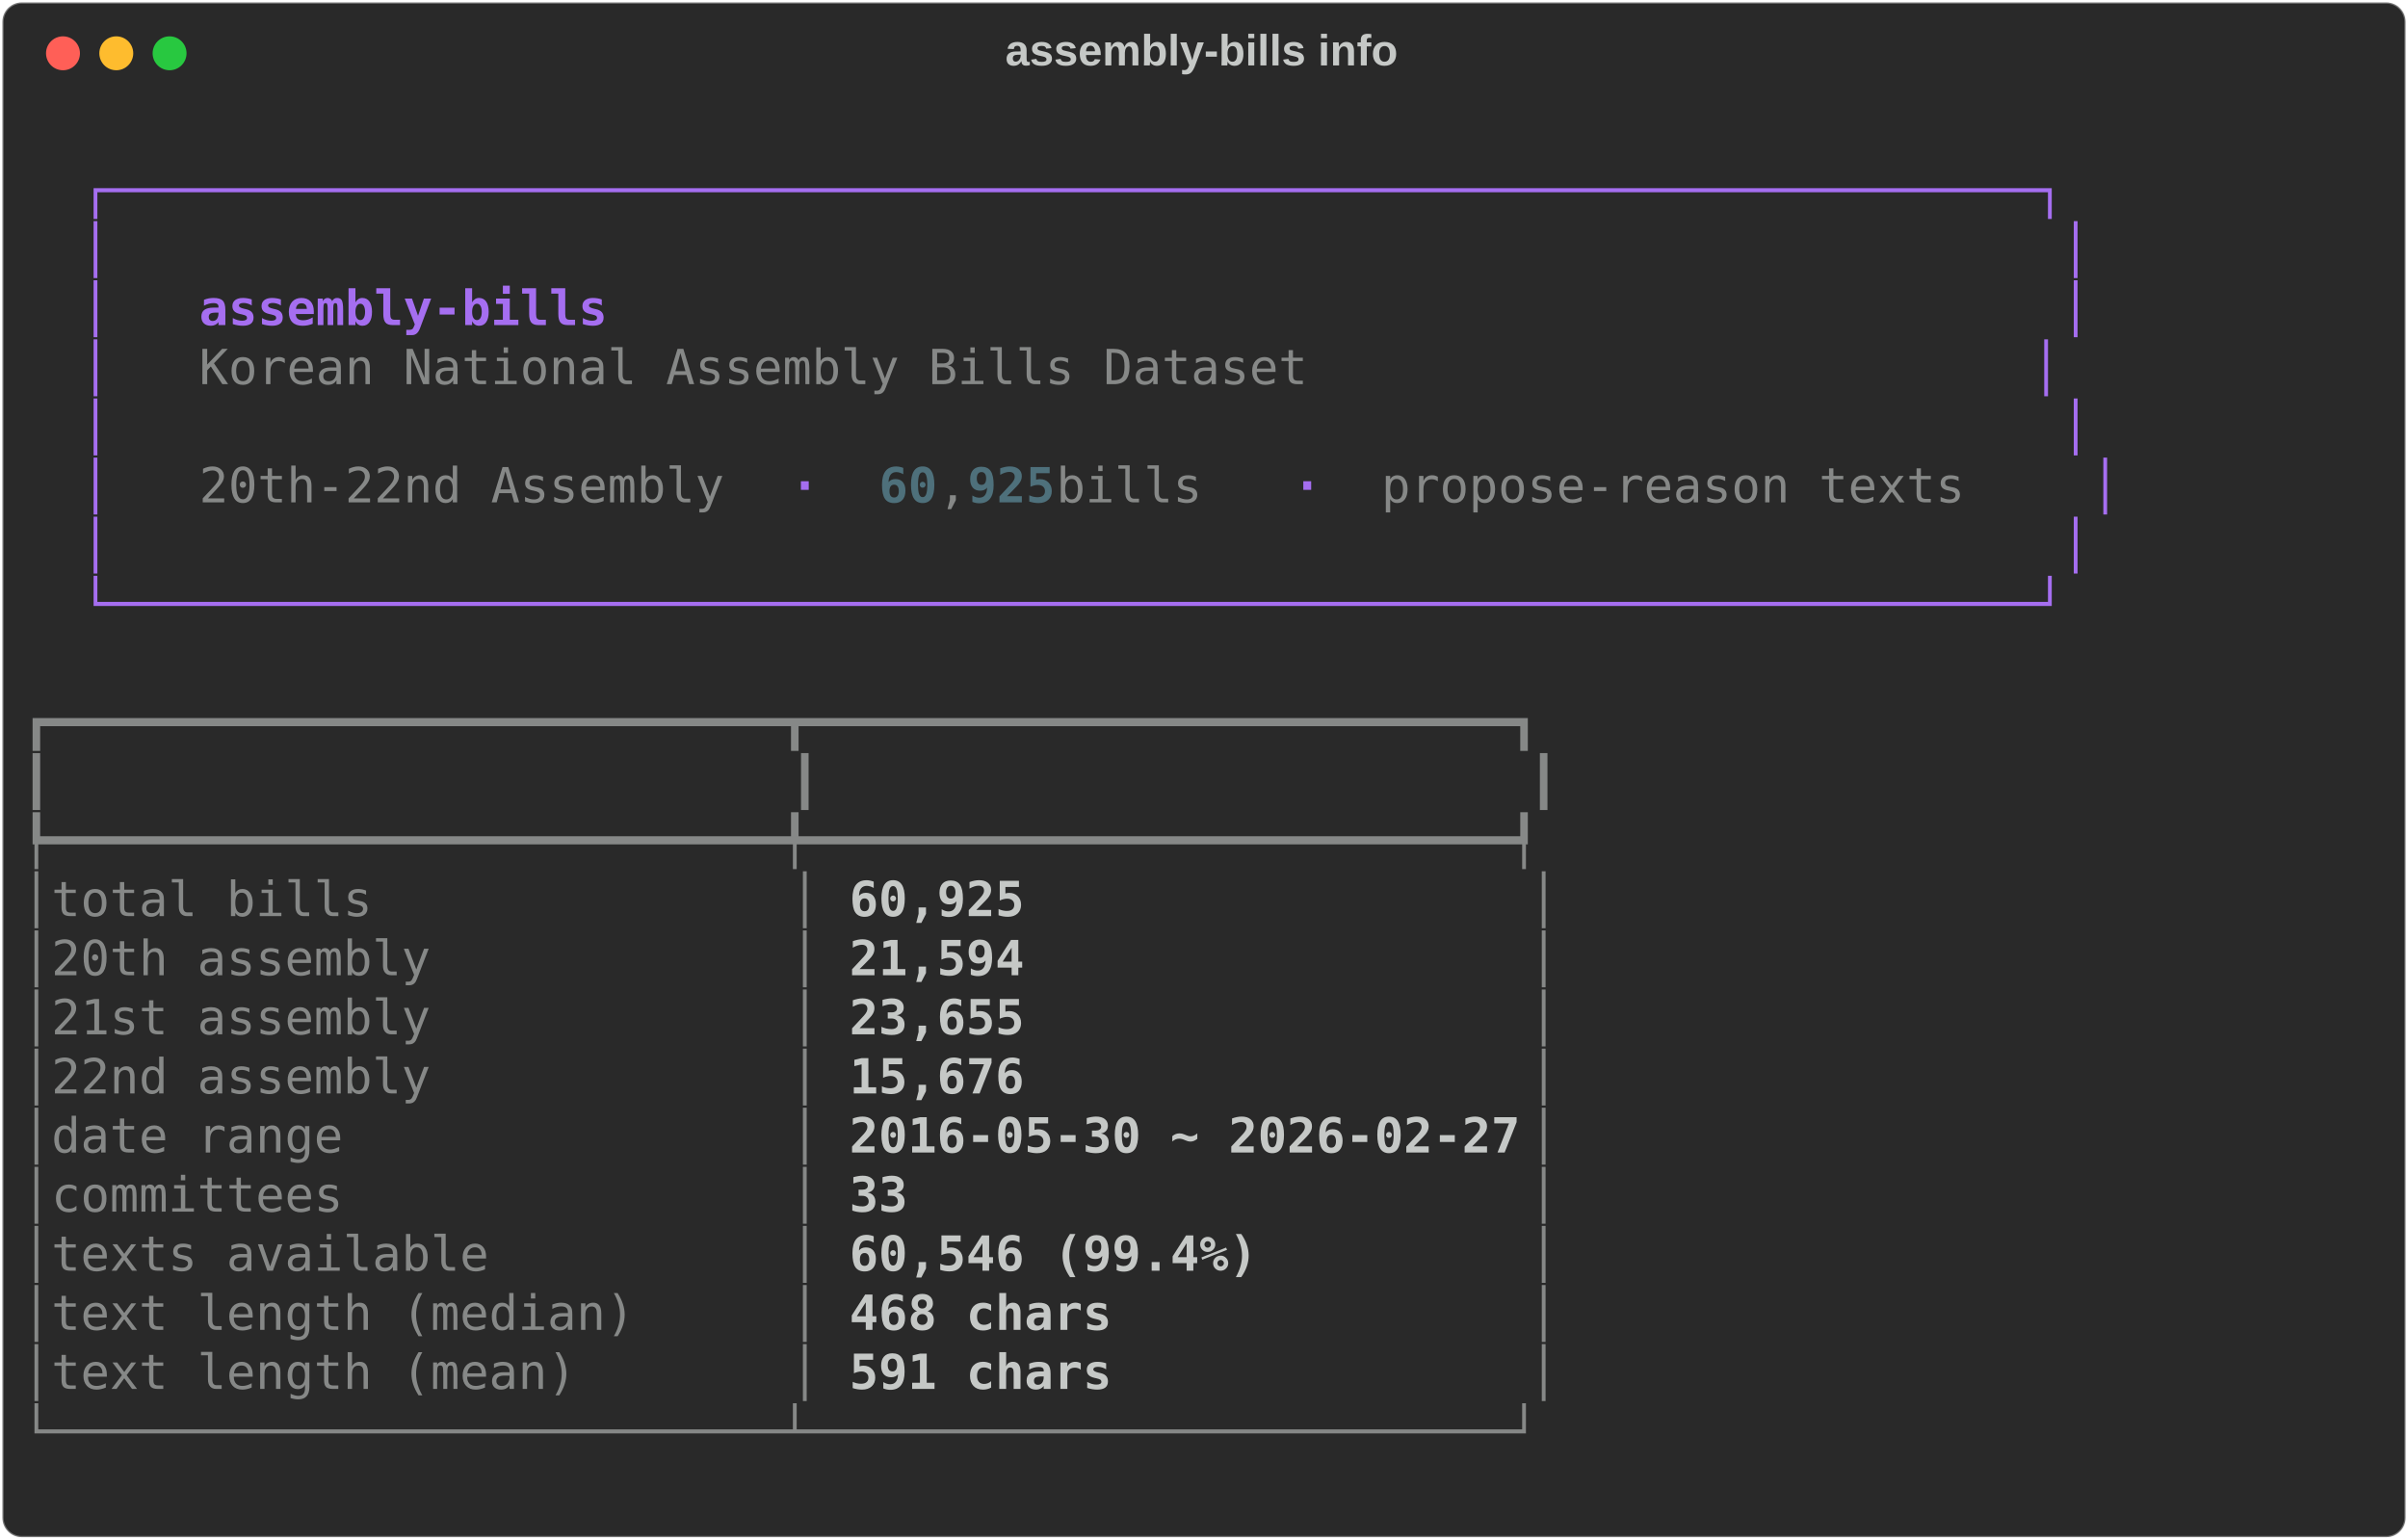
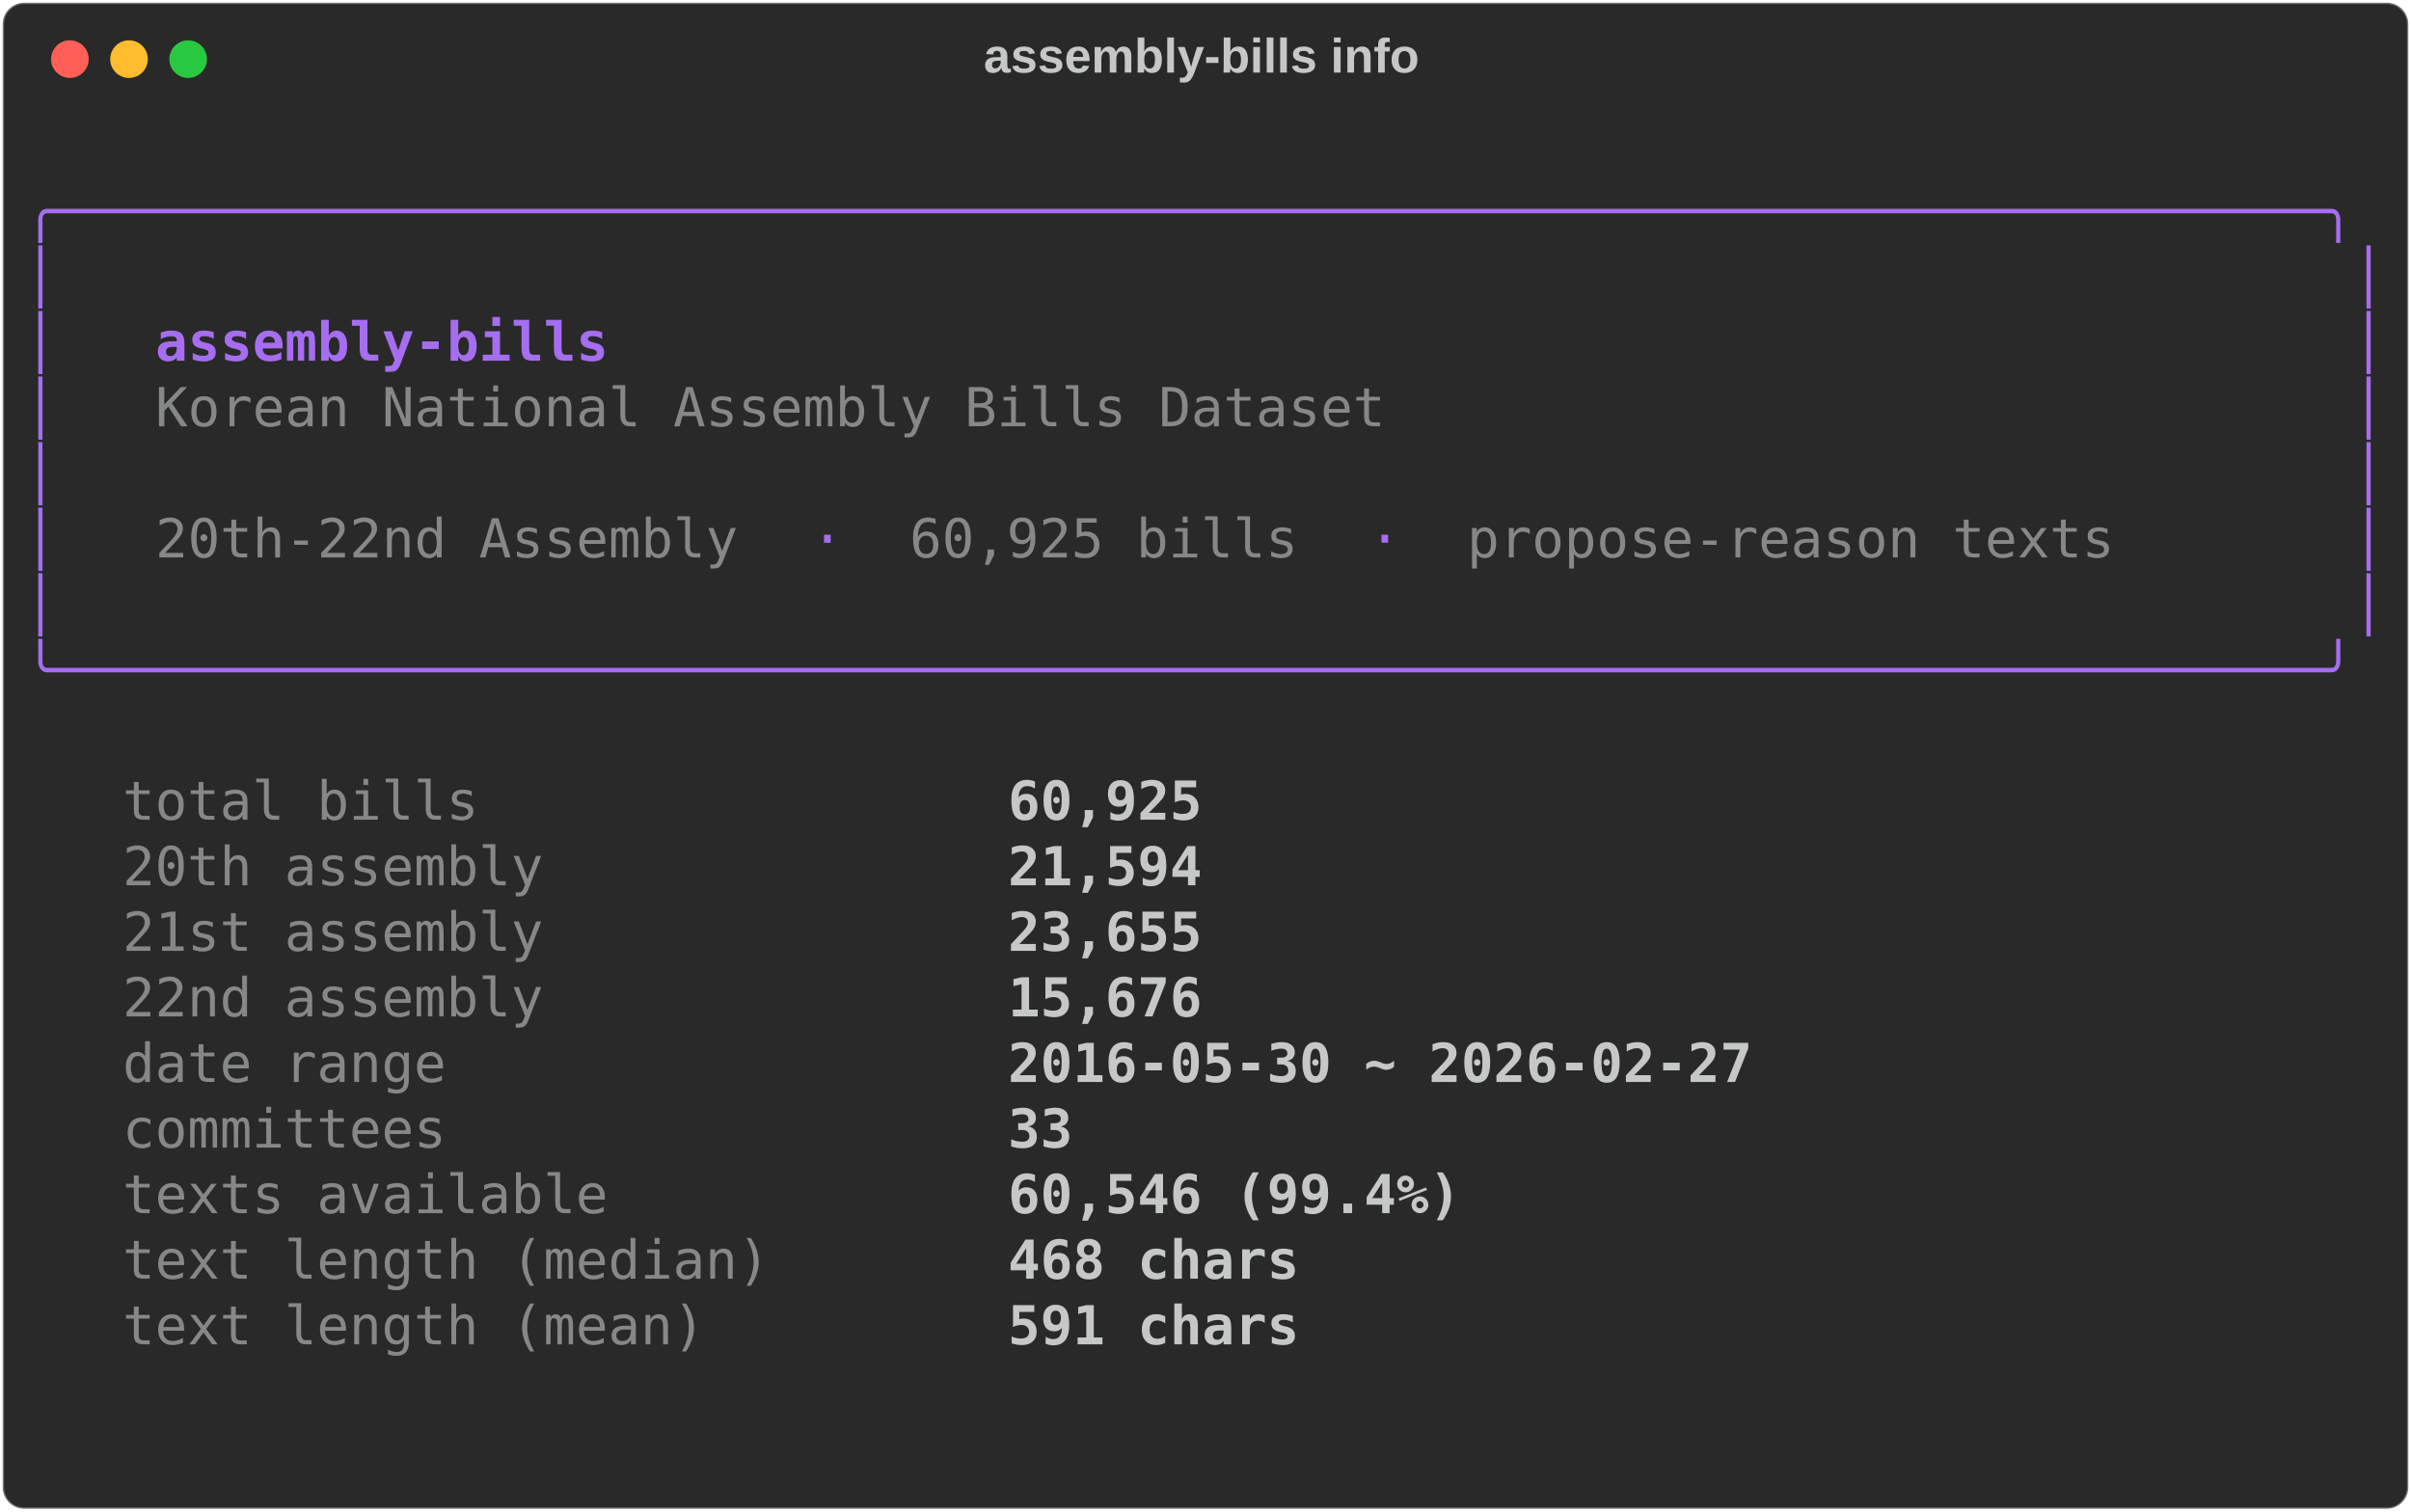
- <svg xmlns="http://www.w3.org/2000/svg" class="rich-terminal" viewBox="0 0 994 635.6">
+ <svg xmlns="http://www.w3.org/2000/svg" class="rich-terminal" viewBox="0 0 897 562.4">
  <style>

    @font-face {
        font-family: "Fira Code";
        src: local("FiraCode-Regular"),
                url("https://cdnjs.cloudflare.com/ajax/libs/firacode/6.2.0/woff2/FiraCode-Regular.woff2") format("woff2"),
                url("https://cdnjs.cloudflare.com/ajax/libs/firacode/6.2.0/woff/FiraCode-Regular.woff") format("woff");
        font-style: normal;
        font-weight: 400;
    }
    @font-face {
        font-family: "Fira Code";
        src: local("FiraCode-Bold"),
                url("https://cdnjs.cloudflare.com/ajax/libs/firacode/6.2.0/woff2/FiraCode-Bold.woff2") format("woff2"),
                url("https://cdnjs.cloudflare.com/ajax/libs/firacode/6.2.0/woff/FiraCode-Bold.woff") format("woff");
        font-style: bold;
        font-weight: 700;
    }

-     .terminal-2636520395-matrix {
+     .terminal-1368359501-matrix {
        font-family: Fira Code, monospace;
        font-size: 20px;
        line-height: 24.4px;
        font-variant-east-asian: full-width;
    }

-     .terminal-2636520395-title {
+     .terminal-1368359501-title {
        font-size: 18px;
        font-weight: bold;
        font-family: arial;
    }

-     .terminal-2636520395-r1 { fill: #c5c8c6 }
- .terminal-2636520395-r2 { fill: #a56ef0;font-weight: bold }
- .terminal-2636520395-r3 { fill: #868887 }
- .terminal-2636520395-r4 { fill: #4e707b;font-weight: bold }
- .terminal-2636520395-r5 { fill: #c5c8c6;font-weight: bold }
+     .terminal-1368359501-r1 { fill: #c5c8c6 }
+ .terminal-1368359501-r2 { fill: #a56ef0 }
+ .terminal-1368359501-r3 { fill: #a56ef0;font-weight: bold }
+ .terminal-1368359501-r4 { fill: #868887 }
+ .terminal-1368359501-r5 { fill: #c5c8c6;font-weight: bold }
    </style>
  <defs>
-     <clipPath id="terminal-2636520395-clip-terminal">
-       <rect x="0" y="0" width="975.0" height="584.6" />
+     <clipPath id="terminal-1368359501-clip-terminal">
+       <rect x="0" y="0" width="877.4" height="511.4" />
    </clipPath>
-     <clipPath id="terminal-2636520395-line-0">
-       <rect x="0" y="1.5" width="976" height="24.65" />
+     <clipPath id="terminal-1368359501-line-0">
+       <rect x="0" y="1.5" width="878.4" height="24.65" />
    </clipPath>
-     <clipPath id="terminal-2636520395-line-1">
-       <rect x="0" y="25.9" width="976" height="24.65" />
+     <clipPath id="terminal-1368359501-line-1">
+       <rect x="0" y="25.9" width="878.4" height="24.65" />
    </clipPath>
-     <clipPath id="terminal-2636520395-line-2">
-       <rect x="0" y="50.3" width="976" height="24.65" />
+     <clipPath id="terminal-1368359501-line-2">
+       <rect x="0" y="50.3" width="878.4" height="24.65" />
    </clipPath>
-     <clipPath id="terminal-2636520395-line-3">
-       <rect x="0" y="74.7" width="976" height="24.65" />
+     <clipPath id="terminal-1368359501-line-3">
+       <rect x="0" y="74.7" width="878.4" height="24.65" />
    </clipPath>
-     <clipPath id="terminal-2636520395-line-4">
-       <rect x="0" y="99.1" width="976" height="24.65" />
+     <clipPath id="terminal-1368359501-line-4">
+       <rect x="0" y="99.1" width="878.4" height="24.65" />
    </clipPath>
-     <clipPath id="terminal-2636520395-line-5">
-       <rect x="0" y="123.5" width="976" height="24.65" />
+     <clipPath id="terminal-1368359501-line-5">
+       <rect x="0" y="123.5" width="878.4" height="24.65" />
    </clipPath>
-     <clipPath id="terminal-2636520395-line-6">
-       <rect x="0" y="147.9" width="976" height="24.65" />
+     <clipPath id="terminal-1368359501-line-6">
+       <rect x="0" y="147.9" width="878.4" height="24.65" />
    </clipPath>
-     <clipPath id="terminal-2636520395-line-7">
-       <rect x="0" y="172.3" width="976" height="24.65" />
+     <clipPath id="terminal-1368359501-line-7">
+       <rect x="0" y="172.3" width="878.4" height="24.65" />
    </clipPath>
-     <clipPath id="terminal-2636520395-line-8">
-       <rect x="0" y="196.7" width="976" height="24.65" />
+     <clipPath id="terminal-1368359501-line-8">
+       <rect x="0" y="196.7" width="878.4" height="24.65" />
    </clipPath>
-     <clipPath id="terminal-2636520395-line-9">
-       <rect x="0" y="221.1" width="976" height="24.65" />
+     <clipPath id="terminal-1368359501-line-9">
+       <rect x="0" y="221.1" width="878.4" height="24.65" />
    </clipPath>
-     <clipPath id="terminal-2636520395-line-10">
-       <rect x="0" y="245.5" width="976" height="24.65" />
+     <clipPath id="terminal-1368359501-line-10">
+       <rect x="0" y="245.5" width="878.4" height="24.65" />
    </clipPath>
-     <clipPath id="terminal-2636520395-line-11">
-       <rect x="0" y="269.9" width="976" height="24.65" />
+     <clipPath id="terminal-1368359501-line-11">
+       <rect x="0" y="269.9" width="878.4" height="24.65" />
    </clipPath>
-     <clipPath id="terminal-2636520395-line-12">
-       <rect x="0" y="294.3" width="976" height="24.65" />
+     <clipPath id="terminal-1368359501-line-12">
+       <rect x="0" y="294.3" width="878.4" height="24.65" />
    </clipPath>
-     <clipPath id="terminal-2636520395-line-13">
-       <rect x="0" y="318.7" width="976" height="24.65" />
+     <clipPath id="terminal-1368359501-line-13">
+       <rect x="0" y="318.7" width="878.4" height="24.65" />
    </clipPath>
-     <clipPath id="terminal-2636520395-line-14">
-       <rect x="0" y="343.1" width="976" height="24.65" />
+     <clipPath id="terminal-1368359501-line-14">
+       <rect x="0" y="343.1" width="878.4" height="24.65" />
    </clipPath>
-     <clipPath id="terminal-2636520395-line-15">
-       <rect x="0" y="367.5" width="976" height="24.65" />
+     <clipPath id="terminal-1368359501-line-15">
+       <rect x="0" y="367.5" width="878.4" height="24.65" />
    </clipPath>
-     <clipPath id="terminal-2636520395-line-16">
-       <rect x="0" y="391.9" width="976" height="24.65" />
+     <clipPath id="terminal-1368359501-line-16">
+       <rect x="0" y="391.9" width="878.4" height="24.65" />
    </clipPath>
-     <clipPath id="terminal-2636520395-line-17">
-       <rect x="0" y="416.3" width="976" height="24.65" />
+     <clipPath id="terminal-1368359501-line-17">
+       <rect x="0" y="416.3" width="878.4" height="24.65" />
    </clipPath>
-     <clipPath id="terminal-2636520395-line-18">
-       <rect x="0" y="440.7" width="976" height="24.65" />
+     <clipPath id="terminal-1368359501-line-18">
+       <rect x="0" y="440.7" width="878.4" height="24.65" />
    </clipPath>
-     <clipPath id="terminal-2636520395-line-19">
-       <rect x="0" y="465.1" width="976" height="24.65" />
-     </clipPath>
-     <clipPath id="terminal-2636520395-line-20">
-       <rect x="0" y="489.5" width="976" height="24.65" />
-     </clipPath>
-     <clipPath id="terminal-2636520395-line-21">
-       <rect x="0" y="513.9" width="976" height="24.65" />
-     </clipPath>
-     <clipPath id="terminal-2636520395-line-22">
-       <rect x="0" y="538.3" width="976" height="24.65" />
+     <clipPath id="terminal-1368359501-line-19">
+       <rect x="0" y="465.1" width="878.4" height="24.65" />
    </clipPath>
  </defs>
-   <rect fill="#292929" stroke="rgba(255,255,255,0.35)" stroke-width="1" x="1" y="1" width="992" height="633.6" rx="8" />
-   <text class="terminal-2636520395-title" fill="#c5c8c6" text-anchor="middle" x="496" y="27">assembly-bills info</text>
+   <rect fill="#292929" stroke="rgba(255,255,255,0.35)" stroke-width="1" x="1" y="1" width="895" height="560.4" rx="8" />
+   <text class="terminal-1368359501-title" fill="#c5c8c6" text-anchor="middle" x="447" y="27">assembly-bills info</text>
  <g transform="translate(26,22)">
    <circle cx="0" cy="0" r="7" fill="#ff5f57" />
    <circle cx="22" cy="0" r="7" fill="#febc2e" />
    <circle cx="44" cy="0" r="7" fill="#28c840" />
  </g>
-   <g transform="translate(9, 41)" clip-path="url(#terminal-2636520395-clip-terminal)">
-     <g class="terminal-2636520395-matrix">
-       <text class="terminal-2636520395-r1" x="976" y="20" textLength="12.2" clip-path="url(#terminal-2636520395-line-0)">
+   <g transform="translate(9, 41)" clip-path="url(#terminal-1368359501-clip-terminal)">
+     <g class="terminal-1368359501-matrix">
+       <text class="terminal-1368359501-r1" x="878.4" y="20" textLength="12.2" clip-path="url(#terminal-1368359501-line-0)">
</text>
-       <text class="terminal-2636520395-r2" x="24.4" y="44.4" textLength="829.6" clip-path="url(#terminal-2636520395-line-1)">┌──────────────────────────────────────────────────────────────────┐</text>
-       <text class="terminal-2636520395-r1" x="976" y="44.4" textLength="12.2" clip-path="url(#terminal-2636520395-line-1)">
+       <text class="terminal-1368359501-r2" x="0" y="44.4" textLength="878.4" clip-path="url(#terminal-1368359501-line-1)">╭──────────────────────────────────────────────────────────────────────╮</text>
+       <text class="terminal-1368359501-r1" x="878.4" y="44.4" textLength="12.2" clip-path="url(#terminal-1368359501-line-1)">
</text>
-       <text class="terminal-2636520395-r2" x="24.4" y="68.8" textLength="12.2" clip-path="url(#terminal-2636520395-line-2)">│</text>
-       <text class="terminal-2636520395-r2" x="841.8" y="68.8" textLength="12.2" clip-path="url(#terminal-2636520395-line-2)">│</text>
-       <text class="terminal-2636520395-r1" x="976" y="68.8" textLength="12.2" clip-path="url(#terminal-2636520395-line-2)">
+       <text class="terminal-1368359501-r2" x="0" y="68.8" textLength="12.2" clip-path="url(#terminal-1368359501-line-2)">│</text>
+       <text class="terminal-1368359501-r2" x="866.2" y="68.8" textLength="12.2" clip-path="url(#terminal-1368359501-line-2)">│</text>
+       <text class="terminal-1368359501-r1" x="878.4" y="68.8" textLength="12.2" clip-path="url(#terminal-1368359501-line-2)">
</text>
-       <text class="terminal-2636520395-r2" x="24.4" y="93.2" textLength="12.2" clip-path="url(#terminal-2636520395-line-3)">│</text>
-       <text class="terminal-2636520395-r2" x="73.2" y="93.2" textLength="170.8" clip-path="url(#terminal-2636520395-line-3)">assembly-bills</text>
-       <text class="terminal-2636520395-r2" x="841.8" y="93.2" textLength="12.2" clip-path="url(#terminal-2636520395-line-3)">│</text>
-       <text class="terminal-2636520395-r1" x="976" y="93.2" textLength="12.2" clip-path="url(#terminal-2636520395-line-3)">
+       <text class="terminal-1368359501-r2" x="0" y="93.2" textLength="12.2" clip-path="url(#terminal-1368359501-line-3)">│</text>
+       <text class="terminal-1368359501-r3" x="48.8" y="93.2" textLength="170.8" clip-path="url(#terminal-1368359501-line-3)">assembly-bills</text>
+       <text class="terminal-1368359501-r2" x="866.2" y="93.2" textLength="12.2" clip-path="url(#terminal-1368359501-line-3)">│</text>
+       <text class="terminal-1368359501-r1" x="878.4" y="93.2" textLength="12.2" clip-path="url(#terminal-1368359501-line-3)">
</text>
-       <text class="terminal-2636520395-r2" x="24.4" y="117.6" textLength="12.2" clip-path="url(#terminal-2636520395-line-4)">│</text>
-       <text class="terminal-2636520395-r3" x="73.2" y="117.6" textLength="463.6" clip-path="url(#terminal-2636520395-line-4)">Korean National Assembly Bills Dataset</text>
-       <text class="terminal-2636520395-r2" x="829.6" y="117.6" textLength="12.2" clip-path="url(#terminal-2636520395-line-4)">│</text>
-       <text class="terminal-2636520395-r1" x="976" y="117.6" textLength="12.2" clip-path="url(#terminal-2636520395-line-4)">
+       <text class="terminal-1368359501-r2" x="0" y="117.6" textLength="12.2" clip-path="url(#terminal-1368359501-line-4)">│</text>
+       <text class="terminal-1368359501-r4" x="48.8" y="117.6" textLength="463.6" clip-path="url(#terminal-1368359501-line-4)">Korean National Assembly Bills Dataset</text>
+       <text class="terminal-1368359501-r2" x="866.2" y="117.6" textLength="12.2" clip-path="url(#terminal-1368359501-line-4)">│</text>
+       <text class="terminal-1368359501-r1" x="878.4" y="117.6" textLength="12.2" clip-path="url(#terminal-1368359501-line-4)">
</text>
-       <text class="terminal-2636520395-r2" x="24.4" y="142" textLength="12.2" clip-path="url(#terminal-2636520395-line-5)">│</text>
-       <text class="terminal-2636520395-r2" x="841.8" y="142" textLength="12.2" clip-path="url(#terminal-2636520395-line-5)">│</text>
-       <text class="terminal-2636520395-r1" x="976" y="142" textLength="12.2" clip-path="url(#terminal-2636520395-line-5)">
+       <text class="terminal-1368359501-r2" x="0" y="142" textLength="12.2" clip-path="url(#terminal-1368359501-line-5)">│</text>
+       <text class="terminal-1368359501-r2" x="866.2" y="142" textLength="12.2" clip-path="url(#terminal-1368359501-line-5)">│</text>
+       <text class="terminal-1368359501-r1" x="878.4" y="142" textLength="12.2" clip-path="url(#terminal-1368359501-line-5)">
</text>
-       <text class="terminal-2636520395-r2" x="24.4" y="166.4" textLength="12.2" clip-path="url(#terminal-2636520395-line-6)">│</text>
-       <text class="terminal-2636520395-r3" x="73.2" y="166.4" textLength="219.6" clip-path="url(#terminal-2636520395-line-6)">20th-22nd Assembly</text>
-       <text class="terminal-2636520395-r2" x="317.2" y="166.4" textLength="12.2" clip-path="url(#terminal-2636520395-line-6)">·</text>
-       <text class="terminal-2636520395-r4" x="353.8" y="166.4" textLength="24.4" clip-path="url(#terminal-2636520395-line-6)">60</text>
-       <text class="terminal-2636520395-r3" x="378.2" y="166.4" textLength="12.2" clip-path="url(#terminal-2636520395-line-6)">,</text>
-       <text class="terminal-2636520395-r4" x="390.4" y="166.4" textLength="36.6" clip-path="url(#terminal-2636520395-line-6)">925</text>
-       <text class="terminal-2636520395-r3" x="427" y="166.4" textLength="73.2" clip-path="url(#terminal-2636520395-line-6)"> bills</text>
-       <text class="terminal-2636520395-r2" x="524.6" y="166.4" textLength="12.2" clip-path="url(#terminal-2636520395-line-6)">·</text>
-       <text class="terminal-2636520395-r3" x="561.2" y="166.4" textLength="244" clip-path="url(#terminal-2636520395-line-6)">propose-reason texts</text>
-       <text class="terminal-2636520395-r2" x="854" y="166.4" textLength="12.2" clip-path="url(#terminal-2636520395-line-6)">│</text>
-       <text class="terminal-2636520395-r1" x="976" y="166.4" textLength="12.2" clip-path="url(#terminal-2636520395-line-6)">
+       <text class="terminal-1368359501-r2" x="0" y="166.4" textLength="12.2" clip-path="url(#terminal-1368359501-line-6)">│</text>
+       <text class="terminal-1368359501-r4" x="48.8" y="166.4" textLength="219.6" clip-path="url(#terminal-1368359501-line-6)">20th-22nd Assembly</text>
+       <text class="terminal-1368359501-r2" x="292.8" y="166.4" textLength="12.2" clip-path="url(#terminal-1368359501-line-6)">·</text>
+       <text class="terminal-1368359501-r4" x="329.4" y="166.4" textLength="146.4" clip-path="url(#terminal-1368359501-line-6)">60,925 bills</text>
+       <text class="terminal-1368359501-r2" x="500.2" y="166.4" textLength="12.2" clip-path="url(#terminal-1368359501-line-6)">·</text>
+       <text class="terminal-1368359501-r4" x="536.8" y="166.4" textLength="244" clip-path="url(#terminal-1368359501-line-6)">propose-reason texts</text>
+       <text class="terminal-1368359501-r2" x="866.2" y="166.4" textLength="12.2" clip-path="url(#terminal-1368359501-line-6)">│</text>
+       <text class="terminal-1368359501-r1" x="878.4" y="166.4" textLength="12.2" clip-path="url(#terminal-1368359501-line-6)">
</text>
-       <text class="terminal-2636520395-r2" x="24.4" y="190.8" textLength="12.2" clip-path="url(#terminal-2636520395-line-7)">│</text>
-       <text class="terminal-2636520395-r2" x="841.8" y="190.8" textLength="12.2" clip-path="url(#terminal-2636520395-line-7)">│</text>
-       <text class="terminal-2636520395-r1" x="976" y="190.8" textLength="12.2" clip-path="url(#terminal-2636520395-line-7)">
+       <text class="terminal-1368359501-r2" x="0" y="190.8" textLength="12.2" clip-path="url(#terminal-1368359501-line-7)">│</text>
+       <text class="terminal-1368359501-r2" x="866.2" y="190.8" textLength="12.2" clip-path="url(#terminal-1368359501-line-7)">│</text>
+       <text class="terminal-1368359501-r1" x="878.4" y="190.8" textLength="12.2" clip-path="url(#terminal-1368359501-line-7)">
</text>
-       <text class="terminal-2636520395-r2" x="24.4" y="215.2" textLength="829.6" clip-path="url(#terminal-2636520395-line-8)">└──────────────────────────────────────────────────────────────────┘</text>
-       <text class="terminal-2636520395-r1" x="976" y="215.2" textLength="12.2" clip-path="url(#terminal-2636520395-line-8)">
+       <text class="terminal-1368359501-r2" x="0" y="215.2" textLength="878.4" clip-path="url(#terminal-1368359501-line-8)">╰──────────────────────────────────────────────────────────────────────╯</text>
+       <text class="terminal-1368359501-r1" x="878.4" y="215.2" textLength="12.2" clip-path="url(#terminal-1368359501-line-8)">
</text>
-       <text class="terminal-2636520395-r1" x="976" y="239.6" textLength="12.2" clip-path="url(#terminal-2636520395-line-9)">
+       <text class="terminal-1368359501-r1" x="878.4" y="239.6" textLength="12.2" clip-path="url(#terminal-1368359501-line-9)">
</text>
-       <text class="terminal-2636520395-r3" x="0" y="264" textLength="634.4" clip-path="url(#terminal-2636520395-line-10)">┏━━━━━━━━━━━━━━━━━━━━━━━━━┳━━━━━━━━━━━━━━━━━━━━━━━━┓</text>
-       <text class="terminal-2636520395-r1" x="976" y="264" textLength="12.2" clip-path="url(#terminal-2636520395-line-10)">
+       <text class="terminal-1368359501-r4" x="36.6" y="264" textLength="268.4" clip-path="url(#terminal-1368359501-line-10)">total bills           </text>
+       <text class="terminal-1368359501-r5" x="366" y="264" textLength="280.6" clip-path="url(#terminal-1368359501-line-10)">60,925                 </text>
+       <text class="terminal-1368359501-r1" x="878.4" y="264" textLength="12.2" clip-path="url(#terminal-1368359501-line-10)">
</text>
-       <text class="terminal-2636520395-r3" x="0" y="288.4" textLength="12.2" clip-path="url(#terminal-2636520395-line-11)">┃</text>
-       <text class="terminal-2636520395-r3" x="317.2" y="288.4" textLength="12.2" clip-path="url(#terminal-2636520395-line-11)">┃</text>
-       <text class="terminal-2636520395-r3" x="622.2" y="288.4" textLength="12.2" clip-path="url(#terminal-2636520395-line-11)">┃</text>
-       <text class="terminal-2636520395-r1" x="976" y="288.4" textLength="12.2" clip-path="url(#terminal-2636520395-line-11)">
+       <text class="terminal-1368359501-r4" x="36.6" y="288.4" textLength="268.4" clip-path="url(#terminal-1368359501-line-11)">  20th assembly       </text>
+       <text class="terminal-1368359501-r5" x="366" y="288.4" textLength="280.6" clip-path="url(#terminal-1368359501-line-11)">21,594                 </text>
+       <text class="terminal-1368359501-r1" x="878.4" y="288.4" textLength="12.2" clip-path="url(#terminal-1368359501-line-11)">
</text>
-       <text class="terminal-2636520395-r3" x="0" y="312.8" textLength="634.4" clip-path="url(#terminal-2636520395-line-12)">┡━━━━━━━━━━━━━━━━━━━━━━━━━╇━━━━━━━━━━━━━━━━━━━━━━━━┩</text>
-       <text class="terminal-2636520395-r1" x="976" y="312.8" textLength="12.2" clip-path="url(#terminal-2636520395-line-12)">
+       <text class="terminal-1368359501-r4" x="36.6" y="312.8" textLength="268.4" clip-path="url(#terminal-1368359501-line-12)">  21st assembly       </text>
+       <text class="terminal-1368359501-r5" x="366" y="312.8" textLength="280.6" clip-path="url(#terminal-1368359501-line-12)">23,655                 </text>
+       <text class="terminal-1368359501-r1" x="878.4" y="312.8" textLength="12.2" clip-path="url(#terminal-1368359501-line-12)">
</text>
-       <text class="terminal-2636520395-r3" x="0" y="337.2" textLength="12.2" clip-path="url(#terminal-2636520395-line-13)">│</text>
-       <text class="terminal-2636520395-r3" x="12.2" y="337.2" textLength="292.8" clip-path="url(#terminal-2636520395-line-13)">total bills             </text>
-       <text class="terminal-2636520395-r3" x="317.2" y="337.2" textLength="12.2" clip-path="url(#terminal-2636520395-line-13)">│</text>
-       <text class="terminal-2636520395-r5" x="341.6" y="337.2" textLength="280.6" clip-path="url(#terminal-2636520395-line-13)">60,925                 </text>
-       <text class="terminal-2636520395-r3" x="622.2" y="337.2" textLength="12.2" clip-path="url(#terminal-2636520395-line-13)">│</text>
-       <text class="terminal-2636520395-r1" x="976" y="337.2" textLength="12.2" clip-path="url(#terminal-2636520395-line-13)">
+       <text class="terminal-1368359501-r4" x="36.6" y="337.2" textLength="268.4" clip-path="url(#terminal-1368359501-line-13)">  22nd assembly       </text>
+       <text class="terminal-1368359501-r5" x="366" y="337.2" textLength="280.6" clip-path="url(#terminal-1368359501-line-13)">15,676                 </text>
+       <text class="terminal-1368359501-r1" x="878.4" y="337.2" textLength="12.2" clip-path="url(#terminal-1368359501-line-13)">
</text>
-       <text class="terminal-2636520395-r3" x="0" y="361.6" textLength="12.2" clip-path="url(#terminal-2636520395-line-14)">│</text>
-       <text class="terminal-2636520395-r3" x="12.2" y="361.6" textLength="292.8" clip-path="url(#terminal-2636520395-line-14)">  20th assembly         </text>
-       <text class="terminal-2636520395-r3" x="317.2" y="361.6" textLength="12.2" clip-path="url(#terminal-2636520395-line-14)">│</text>
-       <text class="terminal-2636520395-r5" x="341.6" y="361.6" textLength="280.6" clip-path="url(#terminal-2636520395-line-14)">21,594                 </text>
-       <text class="terminal-2636520395-r3" x="622.2" y="361.6" textLength="12.2" clip-path="url(#terminal-2636520395-line-14)">│</text>
-       <text class="terminal-2636520395-r1" x="976" y="361.6" textLength="12.2" clip-path="url(#terminal-2636520395-line-14)">
+       <text class="terminal-1368359501-r4" x="36.6" y="361.6" textLength="268.4" clip-path="url(#terminal-1368359501-line-14)">date range            </text>
+       <text class="terminal-1368359501-r5" x="366" y="361.6" textLength="280.6" clip-path="url(#terminal-1368359501-line-14)">2016-05-30 ~ 2026-02-27</text>
+       <text class="terminal-1368359501-r1" x="878.4" y="361.6" textLength="12.2" clip-path="url(#terminal-1368359501-line-14)">
</text>
-       <text class="terminal-2636520395-r3" x="0" y="386" textLength="12.2" clip-path="url(#terminal-2636520395-line-15)">│</text>
-       <text class="terminal-2636520395-r3" x="12.2" y="386" textLength="292.8" clip-path="url(#terminal-2636520395-line-15)">  21st assembly         </text>
-       <text class="terminal-2636520395-r3" x="317.2" y="386" textLength="12.2" clip-path="url(#terminal-2636520395-line-15)">│</text>
-       <text class="terminal-2636520395-r5" x="341.6" y="386" textLength="280.6" clip-path="url(#terminal-2636520395-line-15)">23,655                 </text>
-       <text class="terminal-2636520395-r3" x="622.2" y="386" textLength="12.2" clip-path="url(#terminal-2636520395-line-15)">│</text>
-       <text class="terminal-2636520395-r1" x="976" y="386" textLength="12.2" clip-path="url(#terminal-2636520395-line-15)">
+       <text class="terminal-1368359501-r4" x="36.6" y="386" textLength="268.4" clip-path="url(#terminal-1368359501-line-15)">committees            </text>
+       <text class="terminal-1368359501-r5" x="366" y="386" textLength="280.6" clip-path="url(#terminal-1368359501-line-15)">33                     </text>
+       <text class="terminal-1368359501-r1" x="878.4" y="386" textLength="12.2" clip-path="url(#terminal-1368359501-line-15)">
</text>
-       <text class="terminal-2636520395-r3" x="0" y="410.4" textLength="12.2" clip-path="url(#terminal-2636520395-line-16)">│</text>
-       <text class="terminal-2636520395-r3" x="12.2" y="410.4" textLength="292.8" clip-path="url(#terminal-2636520395-line-16)">  22nd assembly         </text>
-       <text class="terminal-2636520395-r3" x="317.2" y="410.4" textLength="12.2" clip-path="url(#terminal-2636520395-line-16)">│</text>
-       <text class="terminal-2636520395-r5" x="341.6" y="410.4" textLength="280.6" clip-path="url(#terminal-2636520395-line-16)">15,676                 </text>
-       <text class="terminal-2636520395-r3" x="622.2" y="410.4" textLength="12.2" clip-path="url(#terminal-2636520395-line-16)">│</text>
-       <text class="terminal-2636520395-r1" x="976" y="410.4" textLength="12.2" clip-path="url(#terminal-2636520395-line-16)">
+       <text class="terminal-1368359501-r4" x="36.6" y="410.4" textLength="268.4" clip-path="url(#terminal-1368359501-line-16)">texts available       </text>
+       <text class="terminal-1368359501-r5" x="366" y="410.4" textLength="280.6" clip-path="url(#terminal-1368359501-line-16)">60,546 (99.4%)         </text>
+       <text class="terminal-1368359501-r1" x="878.4" y="410.4" textLength="12.2" clip-path="url(#terminal-1368359501-line-16)">
</text>
-       <text class="terminal-2636520395-r3" x="0" y="434.8" textLength="12.2" clip-path="url(#terminal-2636520395-line-17)">│</text>
-       <text class="terminal-2636520395-r3" x="12.2" y="434.8" textLength="292.8" clip-path="url(#terminal-2636520395-line-17)">date range              </text>
-       <text class="terminal-2636520395-r3" x="317.2" y="434.8" textLength="12.2" clip-path="url(#terminal-2636520395-line-17)">│</text>
-       <text class="terminal-2636520395-r5" x="341.6" y="434.8" textLength="280.6" clip-path="url(#terminal-2636520395-line-17)">2016-05-30 ~ 2026-02-27</text>
-       <text class="terminal-2636520395-r3" x="622.2" y="434.8" textLength="12.2" clip-path="url(#terminal-2636520395-line-17)">│</text>
-       <text class="terminal-2636520395-r1" x="976" y="434.8" textLength="12.2" clip-path="url(#terminal-2636520395-line-17)">
+       <text class="terminal-1368359501-r4" x="36.6" y="434.8" textLength="268.4" clip-path="url(#terminal-1368359501-line-17)">text length (median)  </text>
+       <text class="terminal-1368359501-r5" x="366" y="434.8" textLength="280.6" clip-path="url(#terminal-1368359501-line-17)">468 chars              </text>
+       <text class="terminal-1368359501-r1" x="878.4" y="434.8" textLength="12.2" clip-path="url(#terminal-1368359501-line-17)">
</text>
-       <text class="terminal-2636520395-r3" x="0" y="459.2" textLength="12.2" clip-path="url(#terminal-2636520395-line-18)">│</text>
-       <text class="terminal-2636520395-r3" x="12.2" y="459.2" textLength="292.8" clip-path="url(#terminal-2636520395-line-18)">committees              </text>
-       <text class="terminal-2636520395-r3" x="317.2" y="459.2" textLength="12.2" clip-path="url(#terminal-2636520395-line-18)">│</text>
-       <text class="terminal-2636520395-r5" x="341.6" y="459.2" textLength="280.6" clip-path="url(#terminal-2636520395-line-18)">33                     </text>
-       <text class="terminal-2636520395-r3" x="622.2" y="459.2" textLength="12.2" clip-path="url(#terminal-2636520395-line-18)">│</text>
-       <text class="terminal-2636520395-r1" x="976" y="459.2" textLength="12.2" clip-path="url(#terminal-2636520395-line-18)">
+       <text class="terminal-1368359501-r4" x="36.6" y="459.2" textLength="268.4" clip-path="url(#terminal-1368359501-line-18)">text length (mean)    </text>
+       <text class="terminal-1368359501-r5" x="366" y="459.2" textLength="280.6" clip-path="url(#terminal-1368359501-line-18)">591 chars              </text>
+       <text class="terminal-1368359501-r1" x="878.4" y="459.2" textLength="12.2" clip-path="url(#terminal-1368359501-line-18)">
</text>
-       <text class="terminal-2636520395-r3" x="0" y="483.6" textLength="12.2" clip-path="url(#terminal-2636520395-line-19)">│</text>
-       <text class="terminal-2636520395-r3" x="12.2" y="483.6" textLength="292.8" clip-path="url(#terminal-2636520395-line-19)">texts available         </text>
-       <text class="terminal-2636520395-r3" x="317.2" y="483.6" textLength="12.2" clip-path="url(#terminal-2636520395-line-19)">│</text>
-       <text class="terminal-2636520395-r5" x="341.6" y="483.6" textLength="280.6" clip-path="url(#terminal-2636520395-line-19)">60,546 (99.4%)         </text>
-       <text class="terminal-2636520395-r3" x="622.2" y="483.6" textLength="12.2" clip-path="url(#terminal-2636520395-line-19)">│</text>
-       <text class="terminal-2636520395-r1" x="976" y="483.6" textLength="12.2" clip-path="url(#terminal-2636520395-line-19)">
+       <text class="terminal-1368359501-r1" x="878.4" y="483.6" textLength="12.2" clip-path="url(#terminal-1368359501-line-19)">
</text>
-       <text class="terminal-2636520395-r3" x="0" y="508" textLength="12.2" clip-path="url(#terminal-2636520395-line-20)">│</text>
-       <text class="terminal-2636520395-r3" x="12.2" y="508" textLength="292.8" clip-path="url(#terminal-2636520395-line-20)">text length (median)    </text>
-       <text class="terminal-2636520395-r3" x="317.2" y="508" textLength="12.2" clip-path="url(#terminal-2636520395-line-20)">│</text>
-       <text class="terminal-2636520395-r5" x="341.6" y="508" textLength="280.6" clip-path="url(#terminal-2636520395-line-20)">468 chars              </text>
-       <text class="terminal-2636520395-r3" x="622.2" y="508" textLength="12.2" clip-path="url(#terminal-2636520395-line-20)">│</text>
-       <text class="terminal-2636520395-r1" x="976" y="508" textLength="12.2" clip-path="url(#terminal-2636520395-line-20)">
- </text>
-       <text class="terminal-2636520395-r3" x="0" y="532.4" textLength="12.2" clip-path="url(#terminal-2636520395-line-21)">│</text>
-       <text class="terminal-2636520395-r3" x="12.2" y="532.4" textLength="292.8" clip-path="url(#terminal-2636520395-line-21)">text length (mean)      </text>
-       <text class="terminal-2636520395-r3" x="317.2" y="532.4" textLength="12.2" clip-path="url(#terminal-2636520395-line-21)">│</text>
-       <text class="terminal-2636520395-r5" x="341.6" y="532.4" textLength="280.6" clip-path="url(#terminal-2636520395-line-21)">591 chars              </text>
-       <text class="terminal-2636520395-r3" x="622.2" y="532.4" textLength="12.2" clip-path="url(#terminal-2636520395-line-21)">│</text>
-       <text class="terminal-2636520395-r1" x="976" y="532.4" textLength="12.2" clip-path="url(#terminal-2636520395-line-21)">
- </text>
-       <text class="terminal-2636520395-r3" x="0" y="556.8" textLength="634.4" clip-path="url(#terminal-2636520395-line-22)">└─────────────────────────┴────────────────────────┘</text>
-       <text class="terminal-2636520395-r1" x="976" y="556.8" textLength="12.2" clip-path="url(#terminal-2636520395-line-22)">
- </text>
-       <text class="terminal-2636520395-r1" x="976" y="581.2" textLength="12.2" clip-path="url(#terminal-2636520395-line-23)">
+       <text class="terminal-1368359501-r1" x="878.4" y="508" textLength="12.2" clip-path="url(#terminal-1368359501-line-20)">
</text>
    </g>
  </g>
</svg>
